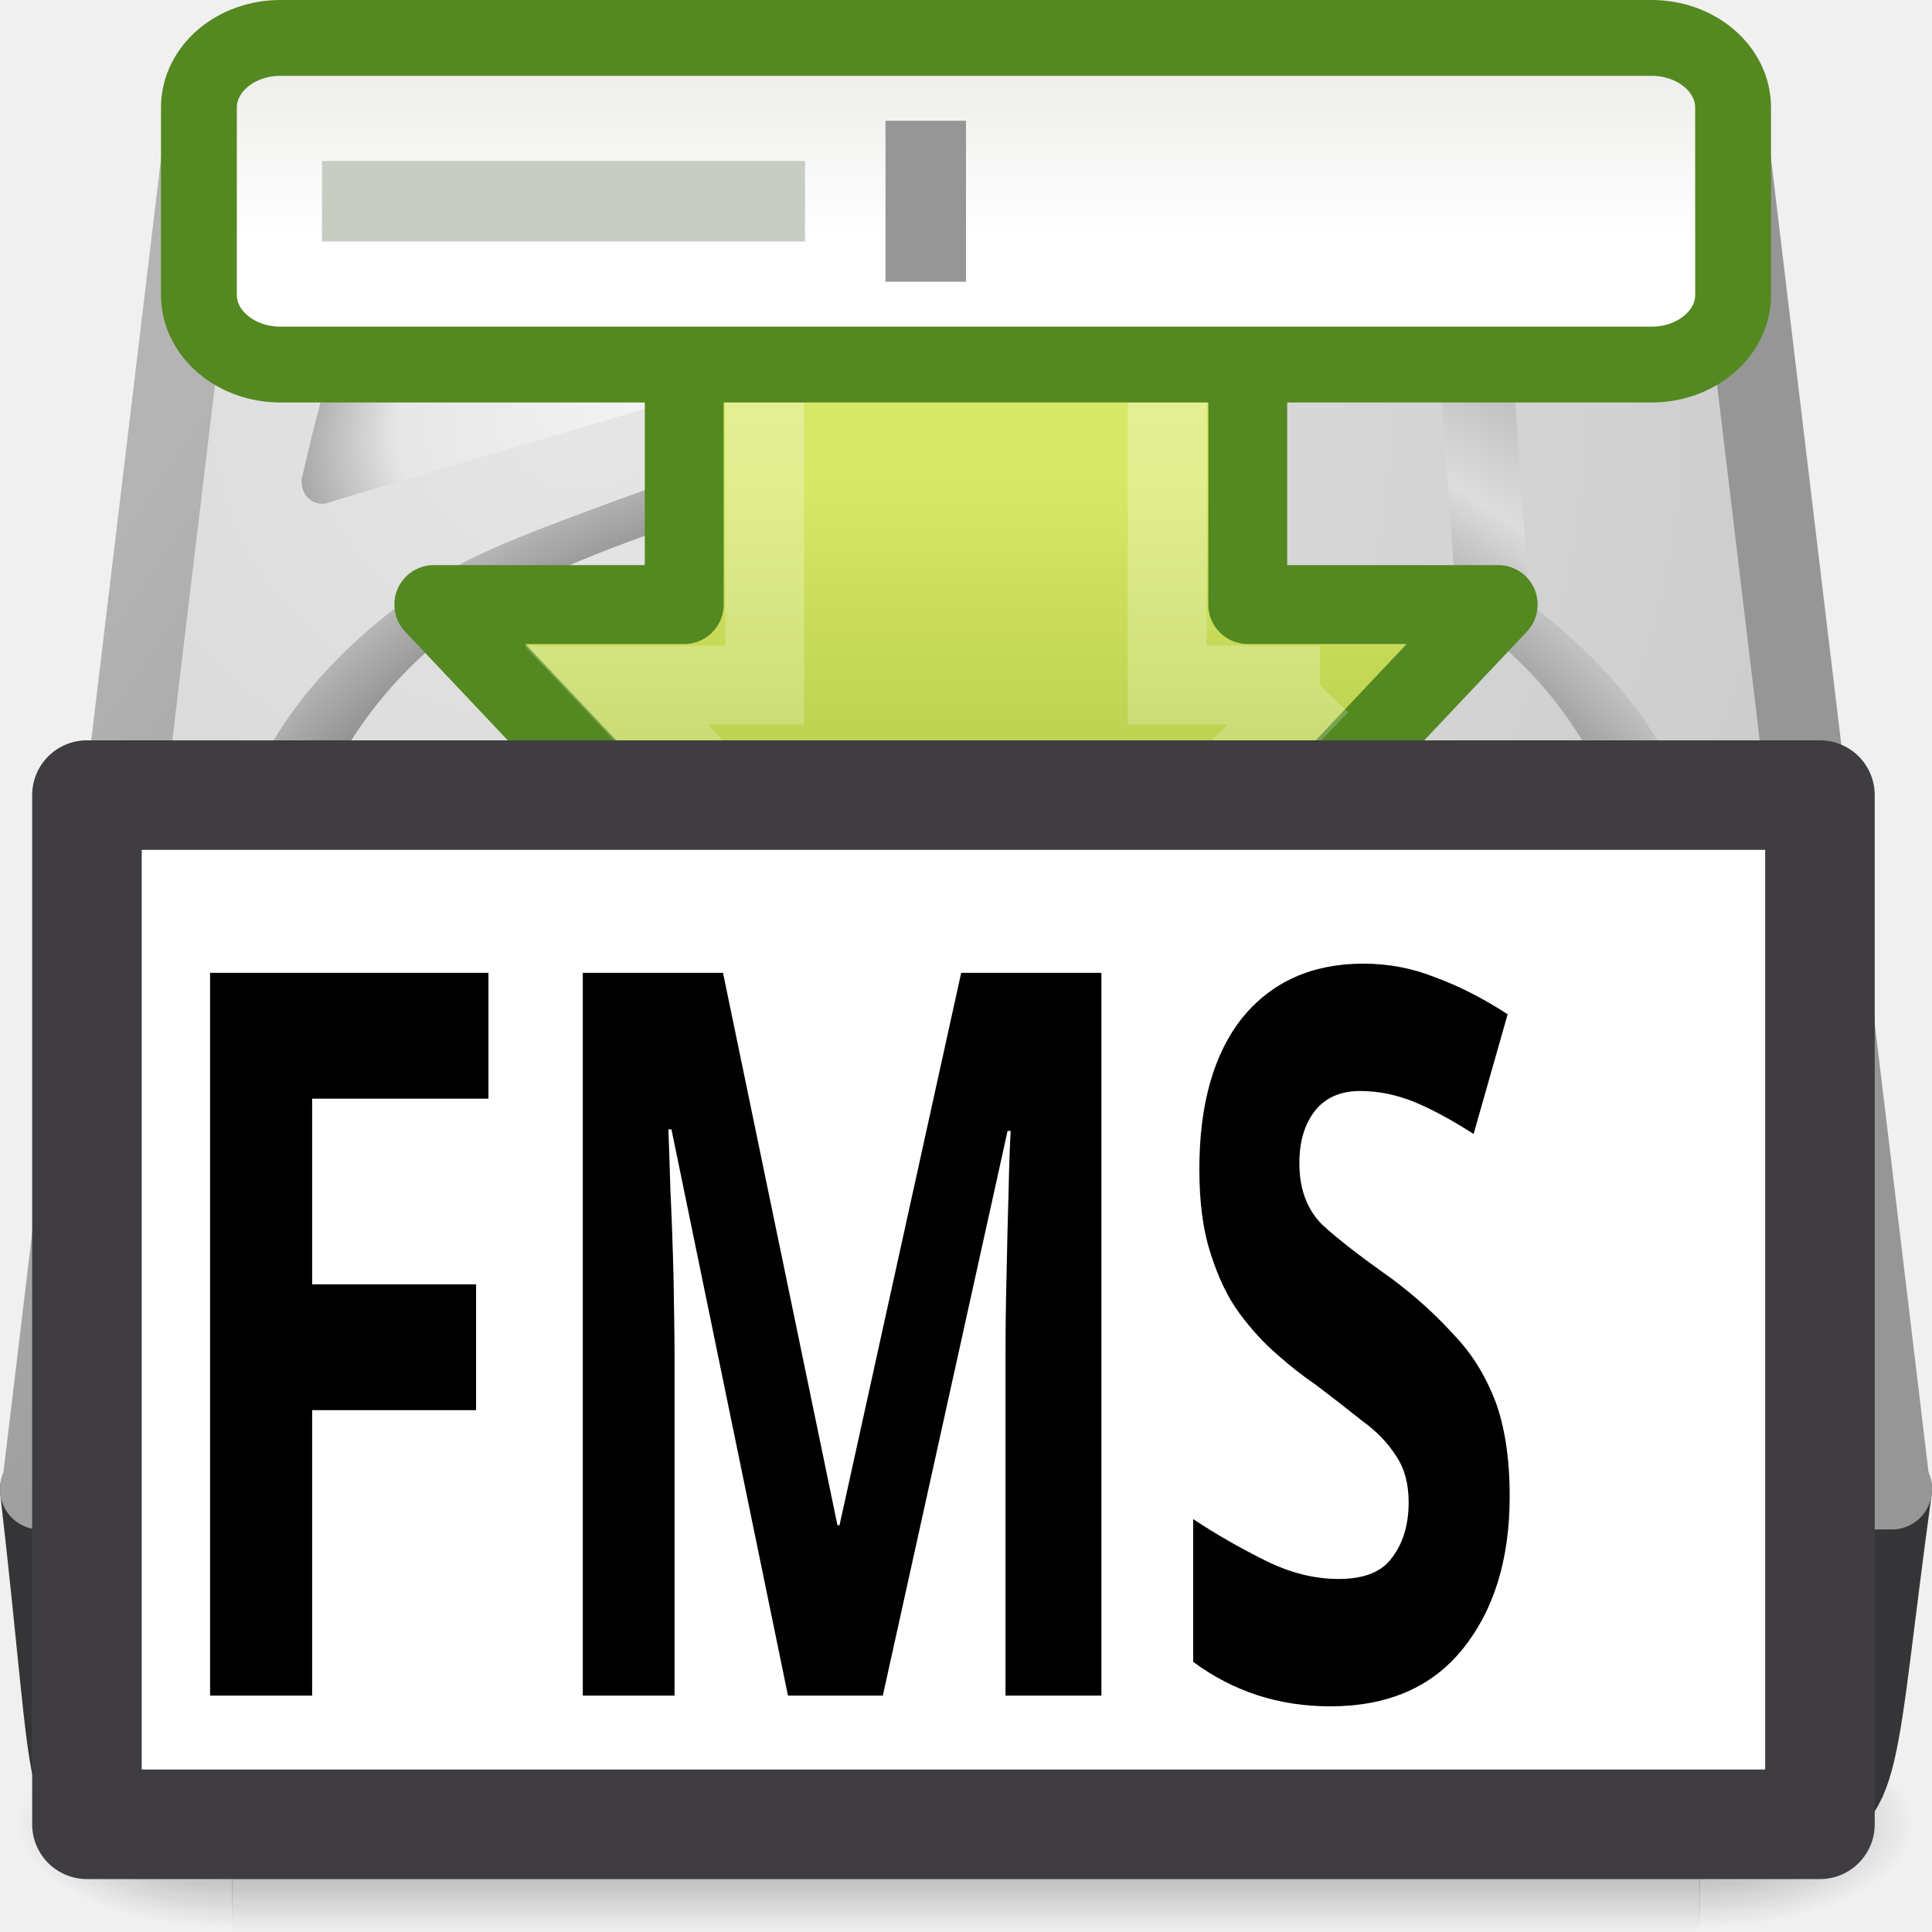
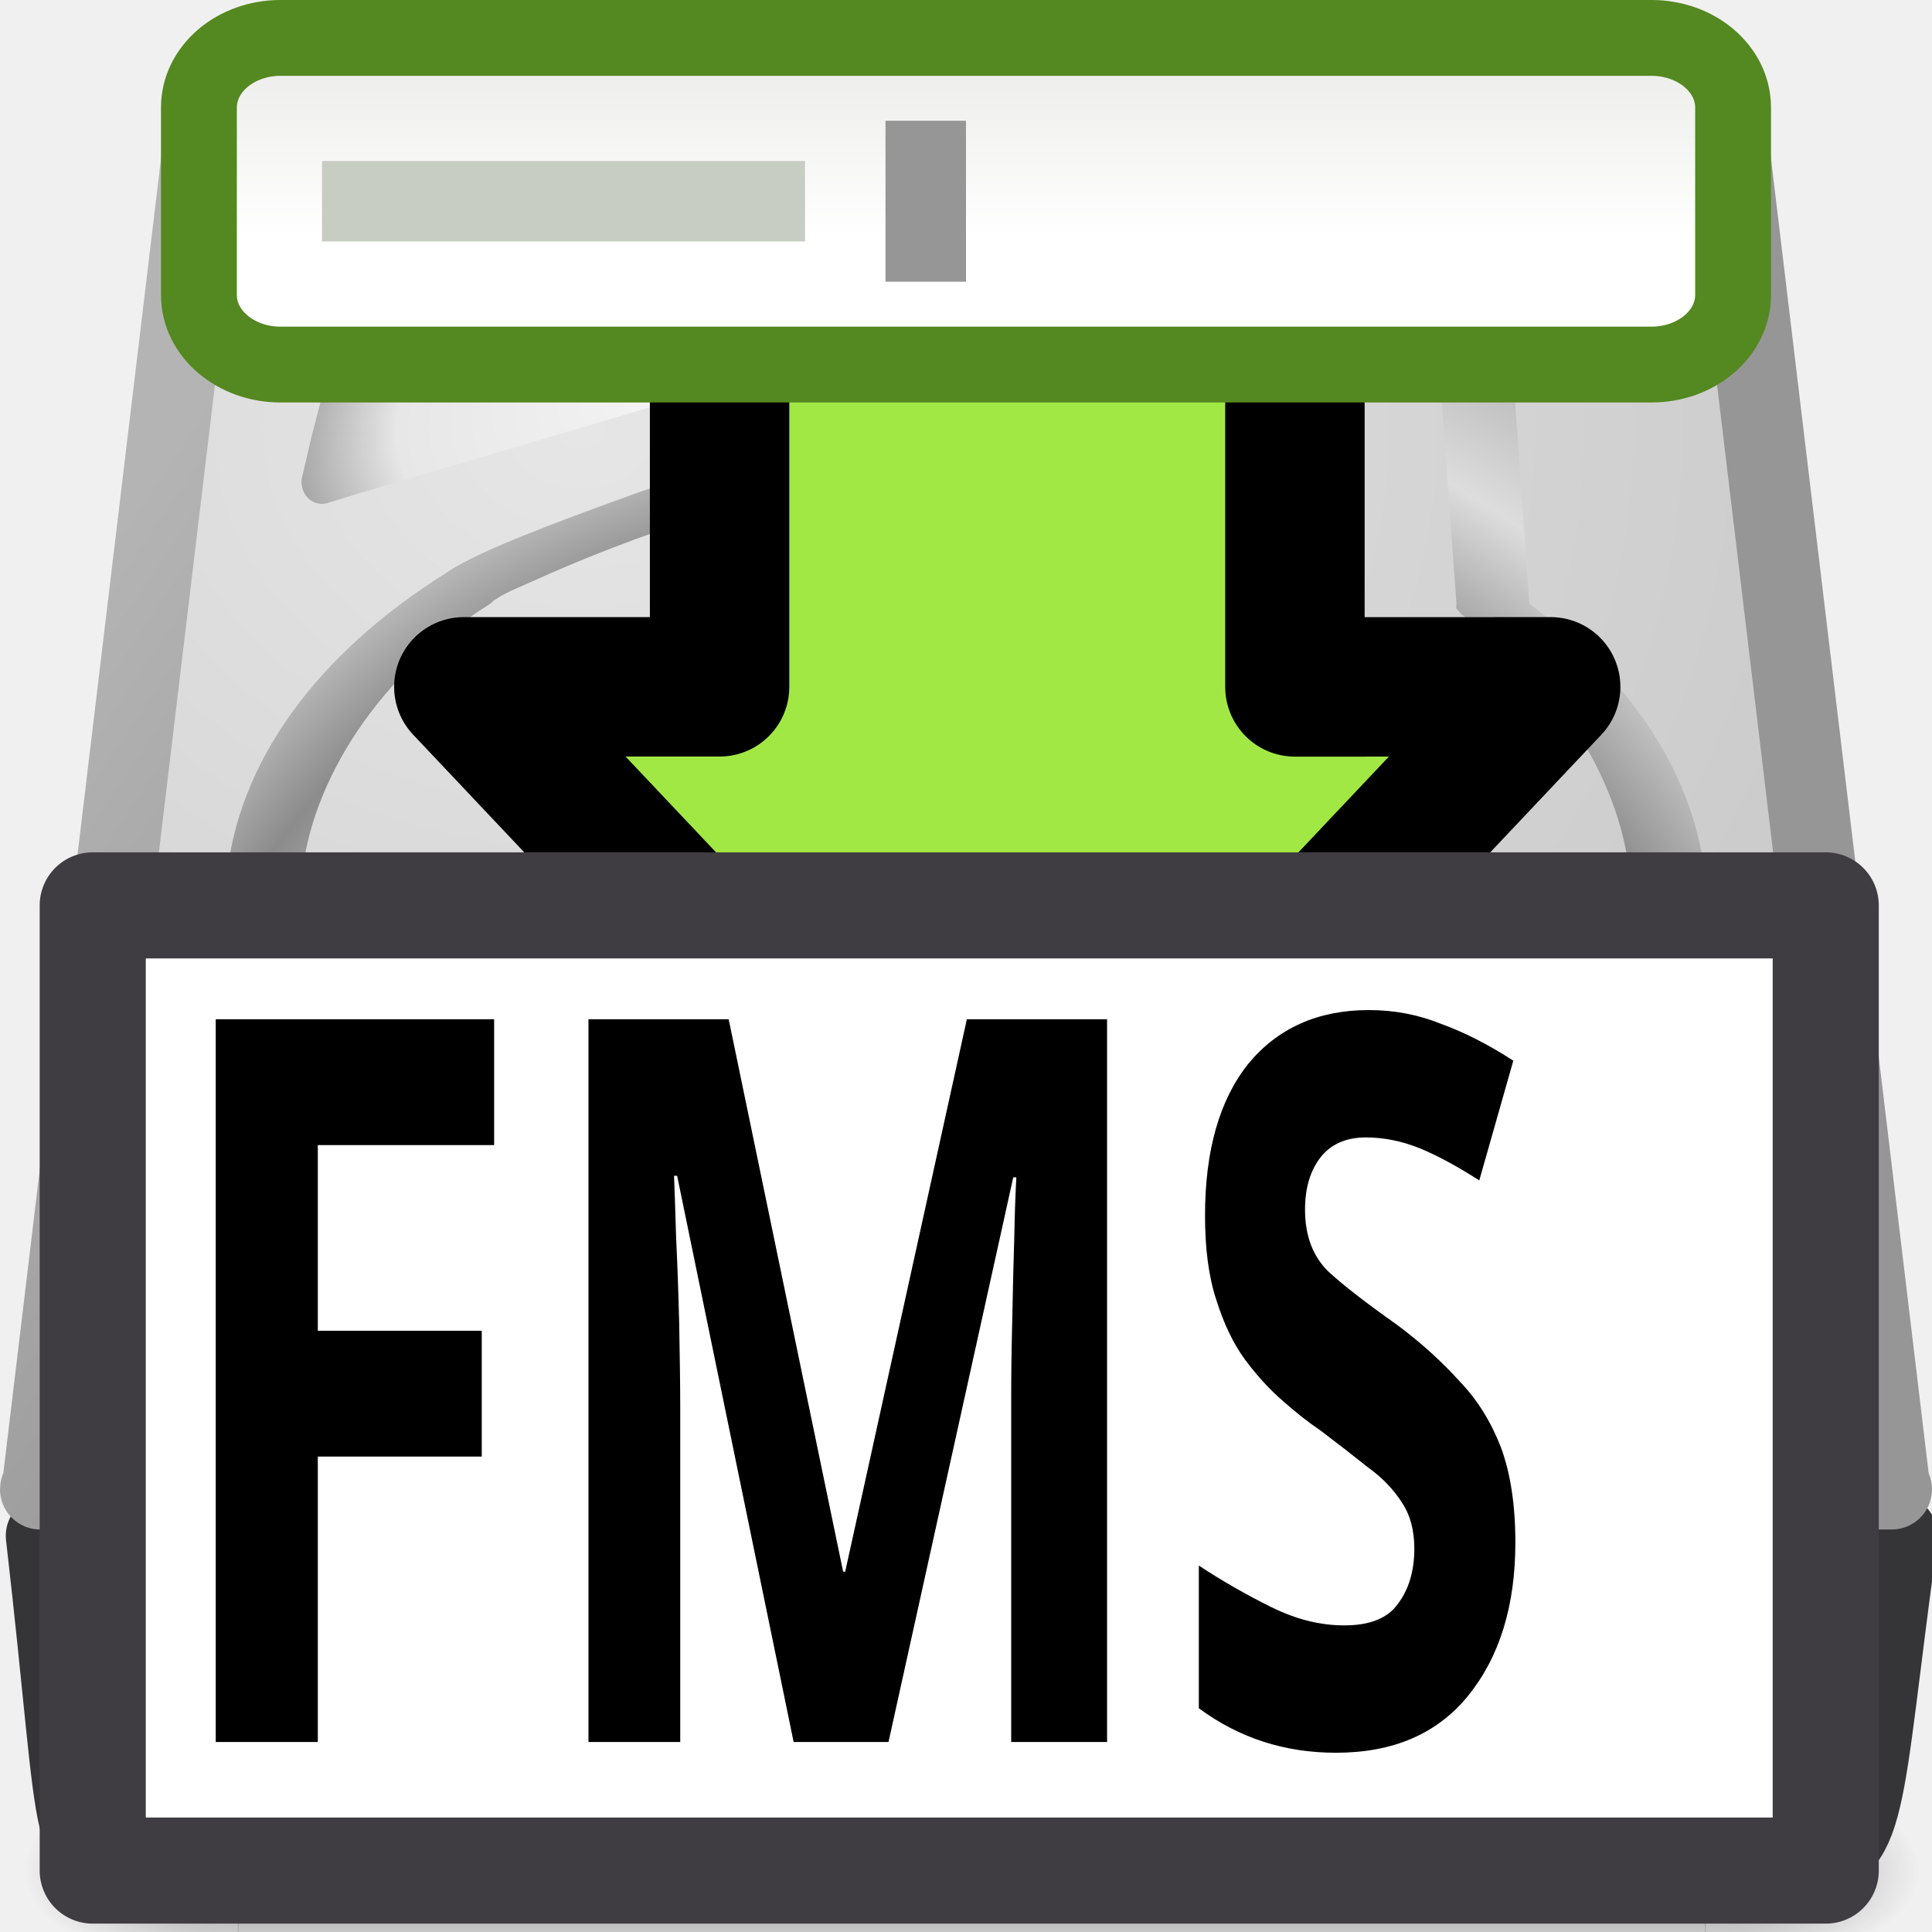
<svg xmlns="http://www.w3.org/2000/svg" xmlns:xlink="http://www.w3.org/1999/xlink" id="svg2704" height="24" width="24" version="1.0">
  <defs id="defs2706">
-     <linearGradient id="linearGradient2883" y2="609.51" gradientUnits="userSpaceOnUse" x2="302.86" gradientTransform="matrix(.037768 0 0 .01086 -1.6503 17.381)" y1="366.65" x1="302.86">
+     <linearGradient id="linearGradient2883" y2="609.51" gradientUnits="userSpaceOnUse" x2="302.86" gradientTransform="matrix(0.037768,0,0,0.01086,-1.578407,17.95594)" y1="366.65" x1="302.86">
      <stop id="stop5050" style="stop-opacity:0" offset="0" />
      <stop id="stop5056" offset=".5" />
      <stop id="stop5052" style="stop-opacity:0" offset="1" />
    </linearGradient>
-     <radialGradient id="radialGradient2880" xlink:href="#linearGradient5060" gradientUnits="userSpaceOnUse" cy="486.65" cx="605.71" gradientTransform="matrix(.022183 0 0 .01086 7.7407 17.381)" r="117.14" />
+     <radialGradient id="radialGradient2880" xlink:href="#linearGradient5060" gradientUnits="userSpaceOnUse" cy="486.65" cx="605.71" gradientTransform="matrix(0.022183,0,0,0.01086,7.812593,17.95594)" r="117.14" />
    <linearGradient id="linearGradient5060">
      <stop id="stop5062" offset="0" />
      <stop id="stop5064" style="stop-opacity:0" offset="1" />
    </linearGradient>
-     <radialGradient id="radialGradient2877" xlink:href="#linearGradient5060" gradientUnits="userSpaceOnUse" cy="486.65" cx="605.71" gradientTransform="matrix(-.022183 0 0 .01086 16.259 17.381)" r="117.14" />
-     <linearGradient id="linearGradient2872" y2="104.28" gradientUnits="userSpaceOnUse" x2="53.991" gradientTransform="matrix(.19046 0 0 .24853 .090799 -3.4847)" y1="87.896" x1="53.991">
+     <radialGradient id="radialGradient2877" xlink:href="#linearGradient5060" gradientUnits="userSpaceOnUse" cy="486.65" cx="605.71" gradientTransform="matrix(-0.022183,0,0,0.01086,16.33089,17.95594)" r="117.14" />
+     <linearGradient id="linearGradient2872" y2="104.28" gradientUnits="userSpaceOnUse" x2="53.991" gradientTransform="matrix(0.19046,0,0,0.24853,0.1626922,-2.909757)" y1="87.896" x1="53.991">
      <stop id="stop2223-6" style="stop-color:#7a7a7a" offset="0" />
      <stop id="stop2219-1" style="stop-color:#474747" offset="1" />
    </linearGradient>
-     <linearGradient id="linearGradient8490" y2="35.281" gradientUnits="userSpaceOnUse" x2="24.688" gradientTransform="matrix(.73759 0 0 .53933 -2.2092 1.4719)" y1="35.281" x1="7.062">
+     <linearGradient id="linearGradient8490" y2="35.281" gradientUnits="userSpaceOnUse" x2="24.688" gradientTransform="matrix(0.73759,0,0,0.53933,-2.137307,2.046843)" y1="35.281" x1="7.062">
      <stop id="stop6311" offset="0" />
      <stop id="stop6313" style="stop-color:#bbb;stop-opacity:0" offset="1" />
    </linearGradient>
-     <linearGradient id="linearGradient8487" y2="33.759" gradientUnits="userSpaceOnUse" x2="12.222" gradientTransform="matrix(.73759 0 0 .53933 -2.796 2.187)" y1="37.206" x1="12.277">
+     <linearGradient id="linearGradient8487" y2="33.759" gradientUnits="userSpaceOnUse" x2="12.222" gradientTransform="matrix(0.73759,0,0,0.53933,-2.724107,2.761943)" y1="37.206" x1="12.277">
      <stop id="stop4238-4" style="stop-color:#eee" offset="0" />
      <stop id="stop4240-3" style="stop-color:#eee;stop-opacity:0" offset="1" />
    </linearGradient>
-     <linearGradient id="linearGradient2869" y2="8.35" gradientUnits="userSpaceOnUse" x2="4.459" gradientTransform="matrix(.98925 0 0 1.4696 .12903 -10.339)" y1="13.499" x1="9.599">
+     <linearGradient id="linearGradient2869" y2="8.35" gradientUnits="userSpaceOnUse" x2="4.459" gradientTransform="matrix(0.98925,0,0,1.4696,0.12903,-10.339)" y1="13.499" x1="9.599">
      <stop id="stop3486-2" style="stop-color:#969696" offset="0" />
      <stop id="stop3488-0" style="stop-color:#b4b4b4" offset="1" />
    </linearGradient>
-     <radialGradient id="radialGradient4072" gradientUnits="userSpaceOnUse" cy="4.233" cx="7.22" gradientTransform="matrix(1.5194 .0037157 -.0030247 1.2368 -3.7373 .067833)" r="12">
+     <radialGradient id="radialGradient4072" gradientUnits="userSpaceOnUse" cy="4.233" cx="7.22" gradientTransform="matrix(1.5194,0.0037157,-0.0030247,1.2368,-3.7373,0.067833)" r="12">
      <stop id="stop7064-4" style="stop-color:#e6e6e6" offset="0" />
      <stop id="stop7060-2" style="stop-color:#c8c8c8" offset="1" />
    </radialGradient>
-     <radialGradient id="radialGradient3248" gradientUnits="userSpaceOnUse" cy="42" cx="24" gradientTransform="matrix(.52381 0 1.4569e-8 .21429 -.57143 11.5)" r="21">
+     <radialGradient id="radialGradient3248" gradientUnits="userSpaceOnUse" cy="42" cx="24" gradientTransform="matrix(0.52381,0,1.4569e-8,0.21429,-0.4995368,12.07494)" r="21">
      <stop id="stop6312-6" style="stop-color:#fff" offset="0" />
      <stop id="stop6314-6" style="stop-color:#fff;stop-opacity:0" offset="1" />
    </radialGradient>
-     <radialGradient id="radialGradient8471" xlink:href="#linearGradient4035" gradientUnits="userSpaceOnUse" cy="206.43" cx="141.75" gradientTransform="matrix(.18615 -.0031402 .0013777 .18068 -15.013 -20.636)" r="78.728" />
-     <radialGradient id="radialGradient8464" gradientUnits="userSpaceOnUse" cy="191.85" cx="142.62" gradientTransform="matrix(.092476 0 0 -.087162 -1.5556 24.366)" r="78.728">
+     <radialGradient id="radialGradient8471" xlink:href="#linearGradient4035" gradientUnits="userSpaceOnUse" cy="206.43" cx="141.75" gradientTransform="matrix(0.18615,-0.0031402,0.0013777,0.18068,-15.013,-20.636)" r="78.728" />
+     <radialGradient id="radialGradient8464" gradientUnits="userSpaceOnUse" cy="191.85" cx="142.62" gradientTransform="matrix(0.092476,0,0,-0.087162,-1.483707,24.94094)" r="78.728">
      <stop id="stop7611-3" style="stop-color:#fff" offset="0" />
      <stop id="stop7677-2" style="stop-color:#e7e7e7" offset=".47" />
      <stop id="stop7613-4" style="stop-color:#8c8c8c" offset=".672" />
      <stop id="stop7617-3" style="stop-color:#ddd" offset=".835" />
      <stop id="stop7615-6" style="stop-color:#a8a8a8" offset="1" />
    </radialGradient>
    <linearGradient id="linearGradient4035">
      <stop id="stop4037" style="stop-color:#f5f5f5" offset="0" />
      <stop id="stop4039" style="stop-color:#e7e7e7" offset=".47" />
      <stop id="stop4041" style="stop-color:#8c8c8c" offset=".693" />
      <stop id="stop4043" style="stop-color:#ddd" offset=".835" />
      <stop id="stop4045" style="stop-color:#a8a8a8" offset="1" />
    </linearGradient>
-     <radialGradient id="radialGradient8475" xlink:href="#linearGradient4035" gradientUnits="userSpaceOnUse" cy="143.83" cx="127.32" gradientTransform="matrix(.10006 -.023376 .0082168 .059717 -5.2741 -.91135)" r="78.728" />
-     <radialGradient id="radialGradient8498" fx="113.67" fy="98" xlink:href="#radialGradient4241" gradientUnits="userSpaceOnUse" cy="97.588" cx="113.07" gradientTransform="matrix(2.4957 0 0 2.4957 -223.98 -53.226)" r="2.563" />
+     <radialGradient id="radialGradient8475" xlink:href="#linearGradient4035" gradientUnits="userSpaceOnUse" cy="143.83" cx="127.32" gradientTransform="matrix(0.10006,-0.023376,0.0082168,0.059717,-5.2741,-0.91135)" r="78.728" />
+     <radialGradient id="radialGradient8498" fx="113.67" fy="98" xlink:href="#radialGradient4241" gradientUnits="userSpaceOnUse" cy="97.588" cx="113.07" gradientTransform="matrix(2.4957,0,0,2.4957,-223.98,-53.226)" r="2.563" />
    <radialGradient id="radialGradient4241" fx="113.67" fy="98" gradientUnits="userSpaceOnUse" cy="97.588" cx="113.07" r="2.563">
      <stop id="stop4243" style="stop-color:#eee" offset="0" />
      <stop id="stop4245" style="stop-color:#cecece" offset=".16" />
      <stop id="stop4247" style="stop-color:#888" offset=".468" />
      <stop id="stop4249" style="stop-color:#555" offset="1" />
    </radialGradient>
-     <linearGradient id="linearGradient2831" y2="33.332" gradientUnits="userSpaceOnUse" x2="57.411" gradientTransform="matrix(0 .39055 -.38724 0 22.223 -1.7244)" y1="33.332" x1="8.527">
+     <linearGradient id="linearGradient2831" y2="33.332" gradientUnits="userSpaceOnUse" x2="57.411" gradientTransform="matrix(0,0.39055,-0.38724,0,22.223,-1.7244)" y1="33.332" x1="8.527">
      <stop id="stop4224" style="stop-color:#fff" offset="0" />
      <stop id="stop4226" style="stop-color:#fff;stop-opacity:0" offset="1" />
    </linearGradient>
-     <linearGradient id="linearGradient2834" y2="23.891" gradientUnits="userSpaceOnUse" x2="1.31" gradientTransform="matrix(0 -.33674 -.33543 0 20.014 15.582)" y1="23.891" x1="28.671">
+     <linearGradient id="linearGradient2834" y2="23.891" gradientUnits="userSpaceOnUse" x2="1.31" gradientTransform="matrix(0,-0.33674,-0.33543,0,20.014,15.582)" y1="23.891" x1="28.671">
      <stop id="stop2266" style="stop-color:#d7e866" offset="0" />
      <stop id="stop2268" style="stop-color:#8cab2a" offset="1" />
    </linearGradient>
    <linearGradient id="linearGradient5605" y2="6.575" gradientUnits="userSpaceOnUse" x2="21.478" gradientTransform="matrix(.47644 0 0 .40577 -36.625 -.80551)" y1="1.685" x1="21.478">
      <stop id="stop6453" style="stop-color:#eeeeec" offset="0" />
      <stop id="stop6455" style="stop-color:#fff" offset="1" />
    </linearGradient>
    <linearGradient id="linearGradient2459" y2="609.51" gradientUnits="userSpaceOnUse" x2="302.86" gradientTransform="matrix(0.02543493,0,0,0.00555356,-25.87096,14.16711)" y1="366.65" x1="302.86">
      <stop id="stop5050-3" style="stop-opacity:0" offset="0" />
      <stop id="stop5056-6" offset=".5" />
      <stop id="stop5052-7" style="stop-opacity:0" offset="1" />
    </linearGradient>
    <radialGradient id="radialGradient2456" xlink:href="#linearGradient5060" gradientUnits="userSpaceOnUse" cy="486.65" cx="605.71" gradientTransform="matrix(-0.00870435,0,0,0.00555356,-17.57305,14.16711)" r="117.14" />
    <radialGradient id="radialGradient2453" xlink:href="#linearGradient5060" gradientUnits="userSpaceOnUse" cy="486.65" cx="605.71" gradientTransform="matrix(0.00870435,0,0,0.00555356,-15.78307,14.16711)" r="117.14" />
    <linearGradient id="linearGradient2448" y2="47.013" gradientUnits="userSpaceOnUse" x2="25.132" gradientTransform="matrix(0.3777932,0,0,0.3612345,-25.74207,-0.5497853)" y1="0.985" x1="25.132">
      <stop id="stop3602" style="stop-color:#f4f4f4" offset="0" />
      <stop id="stop3604" style="stop-color:#dbdbdb" offset="1" />
    </linearGradient>
    <linearGradient id="linearGradient2450" y2="2.906" xlink:href="#linearGradient3104" gradientUnits="userSpaceOnUse" x2="-51.786" gradientTransform="matrix(0.305068,0,0,0.3380607,-3.297381,-0.9523993)" y1="50.786" x1="-51.786" />
    <linearGradient id="linearGradient3104">
      <stop id="stop3106" style="stop-color:#aaa" offset="0" />
      <stop id="stop3108" style="stop-color:#c8c8c8" offset="1" />
    </linearGradient>
    <radialGradient id="radialGradient2445" gradientUnits="userSpaceOnUse" cy="123.016" cx="141.468" gradientTransform="matrix(0.1366478,0,0,-0.147634,-25.42055,18.12525)" r="139.56" fx="141.468" fy="123.016">
      <stop id="stop41" style="stop-color:#b7b8b9" offset="0" />
      <stop id="stop47" style="stop-color:#ececec" offset=".189" />
      <stop id="stop49" style="stop-color:#fafafa;stop-opacity:0" offset=".257" />
      <stop id="stop51" style="stop-color:#fff;stop-opacity:0" offset=".301" />
      <stop id="stop53" style="stop-color:#fafafa;stop-opacity:0" offset=".531" />
      <stop id="stop55" style="stop-color:#ebecec;stop-opacity:0" offset=".845" />
      <stop id="stop57" style="stop-color:#e1e2e3;stop-opacity:0" offset="1" />
    </radialGradient>
    <linearGradient id="linearGradient2442" y2="46.017" gradientUnits="userSpaceOnUse" x2="24" gradientTransform="matrix(0.3777932,0,0,0.3693986,-25.74207,-0.1915513)" y1="2" x1="24">
      <stop id="stop3213" style="stop-color:#fff" offset="0" />
      <stop id="stop3215" style="stop-color:#fff;stop-opacity:0" offset="1" />
    </linearGradient>
    <linearGradient id="linearGradient2439" y2="3.364" xlink:href="#linearGradient3104" gradientUnits="userSpaceOnUse" x2="22.004" gradientTransform="matrix(0.3777932,0,0,0.3777932,-26.4909,-0.9775233)" y1="47.813" x1="22.004" />
    <filter id="filter3248" y="-0.164" width="1.297" x="-0.148" height="1.329">
      <feGaussianBlur id="feGaussianBlur3250" stdDeviation="0.774" />
    </filter>
    <linearGradient id="linearGradient2432" y2="5.457" gradientUnits="userSpaceOnUse" x2="36.358" gradientTransform="matrix(0.3769243,0,0,0.3931694,-25.68019,-0.2441123)" y1="8.059" x1="32.892">
      <stop id="stop8591" style="stop-color:#fefefe" offset="0" />
      <stop id="stop8593" style="stop-color:#cbcbcb" offset="1" />
    </linearGradient>
+     <radialGradient xlink:href="#radialGradient4241" id="radialGradient6796" gradientUnits="userSpaceOnUse" gradientTransform="matrix(2.4957,0,0,2.4957,-223.98,-53.226)" cx="113.07" cy="97.588" fx="113.67" fy="98" r="2.563" />
  </defs>
-   <g id="layer1">
-     <rect id="rect2723" style="opacity:.402;fill:url(#linearGradient2883)" height="2.637" width="18.236" y="21.363" x="2.882" />
-     <path id="path2725" style="opacity:.402;fill:url(#radialGradient2880)" d="m21.109 21.363v2.637c1.142 0.005 2.762-0.591 2.762-1.319 0-0.728-1.275-1.319-2.762-1.319z" />
-     <path id="path2727" style="opacity:.402;fill:url(#radialGradient2877)" d="m2.891 21.363v2.637c-1.142 0.005-2.762-0.591-2.762-1.319 0-0.728 1.275-1.319 2.762-1.319z" />
-     <path id="rect2992" style="stroke-linejoin:round;stroke:#353537;fill:url(#linearGradient2872)" d="m23.5 18.5c-0.466 3.38-0.351 3.982-1.196 3.982-0.331 0.048-13.337 0-20.654 0-0.917 0-0.685 0.066-1.15-3.979l23-0.003v-0z" />
-     <path id="rect9146" style="fill-rule:evenodd;fill:url(#linearGradient8490)" d="m2.7 19h13.3v3h-13l-0.3-3z" />
-     <path id="path9148" style="opacity:.811;fill:url(#linearGradient8487);fill-rule:evenodd" d="m3 22s-0.2-2.163-0.2-2.163c1.354 1.715 6.319 2.163 9.743 2.163h-9.543z" />
-     <path id="rect2990" style="stroke-linejoin:round;stroke:url(#linearGradient2869);stroke-linecap:round;fill:url(#radialGradient4072)" d="m2.5 2-1.977 16.483c-0.015 0-0.023 0.004-0.023 0.017h23c0-0.012-0.008-0.017-0.023-0.017l-1.977-16.483c-0.099-0.827-1.167-1.5-2-1.5h-15c-0.833 0-1.901 0.673-2 1.5z" />
-     <path id="path2215" style="opacity:.6;stroke-linejoin:round;stroke:#fff;stroke-linecap:round;fill:none" d="m1.499 18.5h21.002" />
-     <rect id="rect6300-3" style="opacity:.2;fill:url(#radialGradient3248)" height="3" width="22" y="19" x="1" />
-     <path id="path8469" style="fill:url(#radialGradient8471)" d="m14.531 1.812c-0.277 0-0.525 0.081-0.719 0.219s-0.335 0.35-0.344 0.594c-0.026 0.75-0.408 1.289-1.125 1.781-0.711 0.488-1.755 0.9-3 1.281-0.01 0.003-0.021-0.003-0.031 0-0.471 0.099-1.245 0.376-2 0.656-0.765 0.284-1.464 0.558-1.781 0.781-1.598 1.005-2.583 2.342-2.719 3.813-0.124 1.339 0.479 2.679 1.656 3.75 1.722 1.566 4.535 2.5 7.531 2.5s5.809-0.934 7.531-2.5c1.075-0.978 1.656-2.155 1.656-3.375 0-0.099 0.011-0.242 0-0.375-0.12-1.292-0.916-2.484-2.188-3.438-0.036-0.504-0.344-4.875-0.344-4.875-0.017-0.244-0.176-0.457-0.375-0.594-0.199-0.137-0.442-0.219-0.719-0.219h-3.031zm0 0.531h3.031c0.067 0 0.126 0.018 0.156 0.031l0.375 5.125c-0.004 0.021-0.004 0.042 0 0.062 0.009 0.012 0.02 0.022 0.031 0.031 0.016 0.026 0.037 0.047 0.062 0.062 1.232 0.843 1.959 2.127 2.062 3.25 0.129 1.395-0.699 2.549-2.188 3.406-1.488 0.858-3.626 1.375-6.062 1.375s-4.574-0.517-6.062-1.375c-1.488-0.857-2.316-2.011-2.187-3.406 0.111-1.2 0.956-2.536 2.344-3.406 0.012-0.009 0.022-0.02 0.031-0.031 0.005-0.004 0.069-0.048 0.156-0.094 0.088-0.046 0.208-0.095 0.344-0.156 0.271-0.122 0.601-0.264 0.969-0.406 0.736-0.284 1.568-0.55 1.969-0.625 0.01 0.001 0.021 0.001 0.031 0 1.209-0.368 2.358-0.807 3.25-1.406 0.874-0.588 1.503-1.369 1.562-2.406 0.02-0.01 0.061-0.031 0.125-0.031z" />
-     <path id="path9156" style="fill:url(#radialGradient8464)" d="m12 13c-1.683 0-2.972-0.845-2.999-1.965-0-0.013-0.001-0.024-0.001-0.036 0-0.406 0.169-0.791 0.49-1.118 0.544-0.552 1.482-0.881 2.51-0.881s1.966 0.329 2.51 0.881c0.331 0.336 0.5 0.735 0.49 1.153-0.028 1.12-1.318 1.965-3 1.965v-0 0zm0.05-2.746c-1.581 0-2.437 0.21-2.417 0.974 0.018 0.752 1.078 1.354 2.367 1.354 1.289 0 2.349-0.601 2.367-1.354 0.019-0.765-0.736-0.974-2.317-0.974z" />
-     <path id="path8473" style="fill:url(#radialGradient8475)" d="m4.969 1.75c-0.067 0.018-0.124 0.063-0.156 0.125-0.013 0.019-0.024 0.04-0.031 0.062l-0.062 0.219-0.844 3.25-0.125 0.531c-0.006 0.031-0.006 0.063 0 0.094 0.004 0.033 0.015 0.065 0.031 0.094 0.033 0.062 0.089 0.107 0.156 0.125 0.041 0.011 0.084 0.011 0.125 0l0.406-0.125 6.875-2.031h0.031c0.01 0.001 0.021 0.001 0.031 0 0.01 0.001 0.021 0.001 0.031 0 0.022-0.007 0.043-0.018 0.062-0.031 0.46-0.254 0.695-0.743 0.75-1.188 0.028-0.228 0.008-0.457-0.062-0.656-0.041-0.114-0.127-0.221-0.219-0.313-0.093-0.091-0.212-0.161-0.375-0.156h-0.031-6.375-0.156c-0.021-0.003-0.042-0.003-0.063 0zm0.5 0.688h5.906c-0.015 0.078-0.035 0.131-0.063 0.219-0.049 0.162-0.145 0.293-0.124 0.281l-6.25 1.812 0.531-2.312z" />
-     <g id="g9158" transform="matrix(-.097811 0 0 .10767 8.1622 -3.8183)">
-       <path id="path9160" style="fill:#e6e6e6" d="m48.3 190.28c0.314 4.248 5.024 7.712 10.514 7.712 5.488 0 9.643-3.464 9.276-7.712-0.364-4.225-5.071-7.637-10.507-7.637-5.438 0.002-9.593 3.412-9.284 7.637z" />
-       <path id="path9162" style="fill:url(#radialGradient8498)" d="m51.851 187.29c-0.502 0.539-1.076 1.403-1.076 2.551 0 0.082 0.005 0.165 0.01 0.252 0.217 2.927 3.893 5.401 8.026 5.401 2.353 0 4.505-0.811 5.753-2.174 0.537-0.581 1.148-1.545 1.038-2.828-0.252-2.902-3.923-5.356-8.021-5.356-2.336 0.002-4.48 0.806-5.73 2.154h-0z" />
-     </g>
-     <g id="g9190" transform="matrix(.097811 0 0 .10767 15.777 -3.8183)">
-       <path id="path9192" style="fill:#e6e6e6" d="m48.3 190.28c0.314 4.248 5.024 7.712 10.514 7.712 5.488 0 9.643-3.464 9.276-7.712-0.364-4.225-5.071-7.637-10.507-7.637-5.438 0.002-9.593 3.412-9.284 7.637z" />
-       <path id="path9194" style="fill:url(#radialGradient8498)" d="m51.851 187.29c-0.502 0.539-1.076 1.403-1.076 2.551 0 0.082 0.005 0.165 0.01 0.252 0.217 2.927 3.893 5.401 8.026 5.401 2.353 0 4.505-0.811 5.753-2.174 0.537-0.581 1.148-1.545 1.038-2.828-0.252-2.902-3.923-5.356-8.021-5.356-2.336 0.002-4.48 0.806-5.73 2.154h-0z" />
-     </g>
-     <path id="path4348" style="stroke-linejoin:round;stroke:#548820;stroke-linecap:round;stroke-width:.98;fill:url(#linearGradient2834)" d="m18.611 7.51-6.611 7-6.611-7h3.111v-6h7v6h3.111z" />
-     <path id="path4360" style="opacity:0.354;stroke:url(#linearGradient2831);stroke-width:.98;fill:none" d="m16.394 8.51-4.394 4.586-4.348-4.586h1.848v-6h5v6h1.895z" />
+   <rect x="2.954" y="21.938" width="18.236" height="2.637" style="opacity:0.402;fill:url(#linearGradient2883)" id="rect2723" />
+   <path d="m 21.181,21.938 v 2.637 c 1.142,0.005 2.762,-0.591 2.762,-1.319 0,-0.728 -1.275,-1.319 -2.762,-1.319 z" style="opacity:0.402;fill:url(#radialGradient2880)" id="path2725" />
+   <path d="m 2.963,21.938 v 2.637 c -1.142,0.005 -2.762,-0.591 -2.762,-1.319 0,-0.728 1.275,-1.319 2.762,-1.319 z" style="opacity:0.402;fill:url(#radialGradient2877)" id="path2727" />
+   <path d="m 23.572,19.075 c -0.466,3.38 -0.351,3.982 -1.196,3.982 -0.331,0.048 -13.337,0 -20.654,0 -0.917,0 -0.685,0.066 -1.15,-3.979 l 23,-0.003 v -4.9e-5 z" style="fill:url(#linearGradient2872);stroke:#353537;stroke-linejoin:round" id="rect2992" />
+   <path d="M 2.772,19.575 H 16.072 v 3 H 3.072 Z" style="fill:url(#linearGradient8490);fill-rule:evenodd" id="rect9146" />
+   <path d="m 3.072,22.575 c 0,0 -0.2,-2.163 -0.2,-2.163 1.354,1.715 6.319,2.163 9.743,2.163 z" style="opacity:0.811;fill:url(#linearGradient8487);fill-rule:evenodd" id="path9148" />
+   <path d="M 2.5,2 0.523,18.483 c -0.015,0 -0.023,0.004 -0.023,0.017 h 23 c 0,-0.012 -0.008,-0.017 -0.023,-0.017 L 21.5,2 c -0.099,-0.827 -1.167,-1.5 -2,-1.5 h -15 c -0.833,0 -1.901,0.673 -2,1.5 z" style="fill:url(#radialGradient4072);stroke:url(#linearGradient2869);stroke-linecap:round;stroke-linejoin:round" id="rect2990" />
+   <path d="M 1.571,19.075 H 22.573" style="opacity:0.6;fill:none;stroke:#ffffff;stroke-linecap:round;stroke-linejoin:round" id="path2215" />
+   <rect x="1.072" y="19.575" width="22" height="3" style="opacity:0.2;fill:url(#radialGradient3248)" id="rect6300-3" />
+   <path d="m 14.531,1.812 c -0.277,0 -0.525,0.081 -0.719,0.219 -0.194,0.138 -0.335,0.35 -0.344,0.594 -0.026,0.75 -0.408,1.289 -1.125,1.781 -0.711,0.488 -1.755,0.9 -3,1.281 -0.01,0.003 -0.021,-0.003 -0.031,0 -0.471,0.099 -1.245,0.376 -2,0.656 -0.765,0.284 -1.464,0.558 -1.781,0.781 -1.598,1.005 -2.583,2.342 -2.719,3.813 -0.124,1.339 0.479,2.679 1.656,3.75 1.722,1.566 4.535,2.5 7.531,2.5 2.996,0 5.809,-0.934 7.531,-2.5 1.075,-0.978 1.656,-2.155 1.656,-3.375 0,-0.099 0.011,-0.242 0,-0.375 -0.12,-1.292 -0.916,-2.484 -2.188,-3.438 -0.036,-0.504 -0.344,-4.875 -0.344,-4.875 -0.017,-0.244 -0.176,-0.457 -0.375,-0.594 -0.199,-0.137 -0.442,-0.219 -0.719,-0.219 h -3.031 z m 0,0.531 h 3.031 c 0.067,0 0.126,0.018 0.156,0.031 l 0.375,5.125 c -0.004,0.021 -0.004,0.042 0,0.062 0.009,0.012 0.02,0.022 0.031,0.031 0.016,0.026 0.037,0.047 0.062,0.062 1.232,0.843 1.959,2.127 2.062,3.25 0.129,1.395 -0.699,2.549 -2.188,3.406 -1.488,0.858 -3.626,1.375 -6.062,1.375 -2.437,0 -4.574,-0.517 -6.062,-1.375 -1.488,-0.857 -2.316,-2.011 -2.187,-3.406 0.111,-1.2 0.956,-2.536 2.344,-3.406 0.012,-0.009 0.022,-0.02 0.031,-0.031 0.005,-0.004 0.069,-0.048 0.156,-0.094 0.088,-0.046 0.208,-0.095 0.344,-0.156 0.271,-0.122 0.601,-0.264 0.969,-0.406 0.736,-0.284 1.568,-0.55 1.969,-0.625 0.01,8.695e-4 0.021,8.695e-4 0.031,0 1.209,-0.368 2.358,-0.807 3.25,-1.406 0.874,-0.588 1.503,-1.369 1.562,-2.406 0.02,-0.01 0.061,-0.031 0.125,-0.031 z" style="fill:url(#radialGradient8471)" id="path8469" />
+   <path d="m 12.072,13.575 c -1.683,0 -2.972,-0.845 -2.999,-1.965 -3e-4,-0.013 -5e-4,-0.024 -5e-4,-0.036 0,-0.406 0.169,-0.791 0.49,-1.118 0.544,-0.552 1.482,-0.881 2.51,-0.881 1.028,0 1.966,0.329 2.51,0.881 0.331,0.336 0.5,0.735 0.49,1.153 -0.028,1.12 -1.318,1.965 -3,1.965 v -6.3e-5 3e-6 z m 0.05,-2.746 c -1.581,0 -2.436,0.21 -2.417,0.974 0.018,0.752 1.078,1.354 2.367,1.354 1.289,0 2.349,-0.601 2.367,-1.354 0.019,-0.765 -0.736,-0.974 -2.317,-0.974 z" style="fill:url(#radialGradient8464)" id="path9156" />
+   <path d="M 4.969,1.75 C 4.902,1.768 4.845,1.813 4.812,1.875 4.799,1.894 4.789,1.915 4.781,1.938 L 4.719,2.156 3.875,5.406 3.75,5.938 c -0.006,0.031 -0.006,0.063 0,0.094 0.004,0.033 0.015,0.065 0.031,0.094 0.033,0.062 0.089,0.107 0.156,0.125 0.041,0.011 0.084,0.011 0.125,0 l 0.406,-0.125 6.875,-2.031 H 11.375 c 0.01,6.516e-4 0.021,6.516e-4 0.031,0 0.01,6.516e-4 0.021,6.516e-4 0.031,0 0.022,-0.007 0.043,-0.018 0.062,-0.031 0.46,-0.254 0.695,-0.743 0.75,-1.188 0.028,-0.228 0.008,-0.457 -0.062,-0.656 C 12.146,2.105 12.06,1.998 11.969,1.906 11.876,1.815 11.757,1.745 11.594,1.75 H 11.562 5.187 5.031 C 5.01,1.747 4.989,1.747 4.968,1.75 Z m 0.5,0.688 H 11.375 C 11.36,2.515 11.34,2.568 11.312,2.656 11.263,2.818 11.167,2.95 11.188,2.938 L 4.938,4.75 Z" style="fill:url(#radialGradient8475)" id="path8473" />
+   <g transform="matrix(-0.097811,0,0,0.10767,8.234093,-3.243357)" id="g9158">
+     <path d="m 48.3,190.28 c 0.314,4.248 5.024,7.712 10.514,7.712 5.488,0 9.643,-3.464 9.276,-7.712 -0.364,-4.225 -5.071,-7.637 -10.507,-7.637 -5.438,0.002 -9.593,3.412 -9.284,7.637 z" style="fill:#e6e6e6" id="path9160" />
+     <path d="m 51.851,187.29 c -0.502,0.539 -1.076,1.403 -1.076,2.551 0,0.082 0.005,0.165 0.01,0.252 0.217,2.927 3.893,5.401 8.026,5.401 2.353,0 4.505,-0.811 5.753,-2.174 0.537,-0.581 1.148,-1.545 1.038,-2.828 -0.252,-2.902 -3.923,-5.356 -8.021,-5.356 -2.336,0.002 -4.48,0.806 -5.73,2.154 h -2e-5 z" style="fill:url(#radialGradient6796)" id="path9162" />
  </g>
+   <g transform="matrix(0.097811,0,0,0.10767,15.84889,-3.243357)" id="g9190">
+     <path d="m 48.3,190.28 c 0.314,4.248 5.024,7.712 10.514,7.712 5.488,0 9.643,-3.464 9.276,-7.712 -0.364,-4.225 -5.071,-7.637 -10.507,-7.637 -5.438,0.002 -9.593,3.412 -9.284,7.637 z" style="fill:#e6e6e6" id="path9192" />
+     <path d="m 51.851,187.29 c -0.502,0.539 -1.076,1.403 -1.076,2.551 0,0.082 0.005,0.165 0.01,0.252 0.217,2.927 3.893,5.401 8.026,5.401 2.353,0 4.505,-0.811 5.753,-2.174 0.537,-0.581 1.148,-1.545 1.038,-2.828 -0.252,-2.902 -3.923,-5.356 -8.021,-5.356 -2.336,0.002 -4.48,0.806 -5.73,2.154 h -2e-5 z" style="fill:url(#radialGradient8498)" id="path9194" />
+   </g>
+   <path d="M 19.263,8.532 12.512,15.68 5.762,8.532 h 3.177 V 2.406 H 16.086 v 6.127 z" style="fill:#a2e844;fill-opacity:1;stroke:#000000;stroke-width:1.732;stroke-linecap:round;stroke-linejoin:round;stroke-miterlimit:4;stroke-dasharray:none;stroke-opacity:1" id="path4348-6" />
+   <rect style="opacity:1;fill:#ffffff;fill-opacity:1;stroke:#3f3d41;stroke-width:1.318;stroke-linecap:square;stroke-linejoin:round;stroke-miterlimit:4;stroke-dasharray:none;stroke-dashoffset:0;stroke-opacity:1" id="rect3386" width="21.528" height="11.99" x="1.152" y="11.247" />
+   <text xml:space="preserve" style="font-style:normal;font-weight:normal;line-height:0%;font-family:sans-serif;letter-spacing:0px;word-spacing:0px;fill:#000000;fill-opacity:1;stroke:none;stroke-width:1px;stroke-linecap:butt;stroke-linejoin:miter;stroke-opacity:1" x="2.347" y="17.737" id="text3303" transform="scale(0.819706,1.21995)">
+     <tspan id="tspan3305" x="2.347" y="17.737" style="font-style:normal;font-variant:normal;font-weight:bold;font-stretch:normal;font-size:10.29px;line-height:1.25;font-family:sans-serif;-inkscape-font-specification:'sans-serif Bold'">FMS</tspan>
+   </text>
  <g id="g5600" transform="translate(36.952 1.0738)">
    <rect id="rect5480" style="stroke:#548820;stroke-width:.942;fill:url(#linearGradient5605)" rx="1.014" ry=".864" height="4.058" width="19.058" y="-.603" x="-34.481" />
    <rect id="rect6467" style="fill:#c8cdc3" height="1" width="6" y=".926" x="-32.952" />
    <rect id="rect6469" style="fill:#969696" height="2" width="1" y=".426" x="-25.952" />
  </g>
-   <rect style="opacity:1;fill:#ffffff;fill-opacity:1;stroke:#3f3d41;stroke-width:1.361;stroke-linecap:square;stroke-linejoin:round;stroke-miterlimit:4;stroke-dasharray:none;stroke-dashoffset:0;stroke-opacity:1" id="rect3386" width="21.528" height="12.785" x="1.08" y="9.877" />
-   <text xml:space="preserve" style="font-style:normal;font-weight:normal;font-size:10.29px;line-height:125%;font-family:sans-serif;letter-spacing:0px;word-spacing:0px;fill:#000000;fill-opacity:1;stroke:none;stroke-width:1px;stroke-linecap:butt;stroke-linejoin:miter;stroke-opacity:1" x="2.26" y="17.265" id="text3303" transform="scale(0.819706,1.21995)">
-     <tspan id="tspan3305" x="2.26" y="17.265" style="font-style:normal;font-variant:normal;font-weight:bold;font-stretch:normal;font-family:sans-serif;-inkscape-font-specification:'sans-serif Bold'">FMS</tspan>
-   </text>
</svg>
